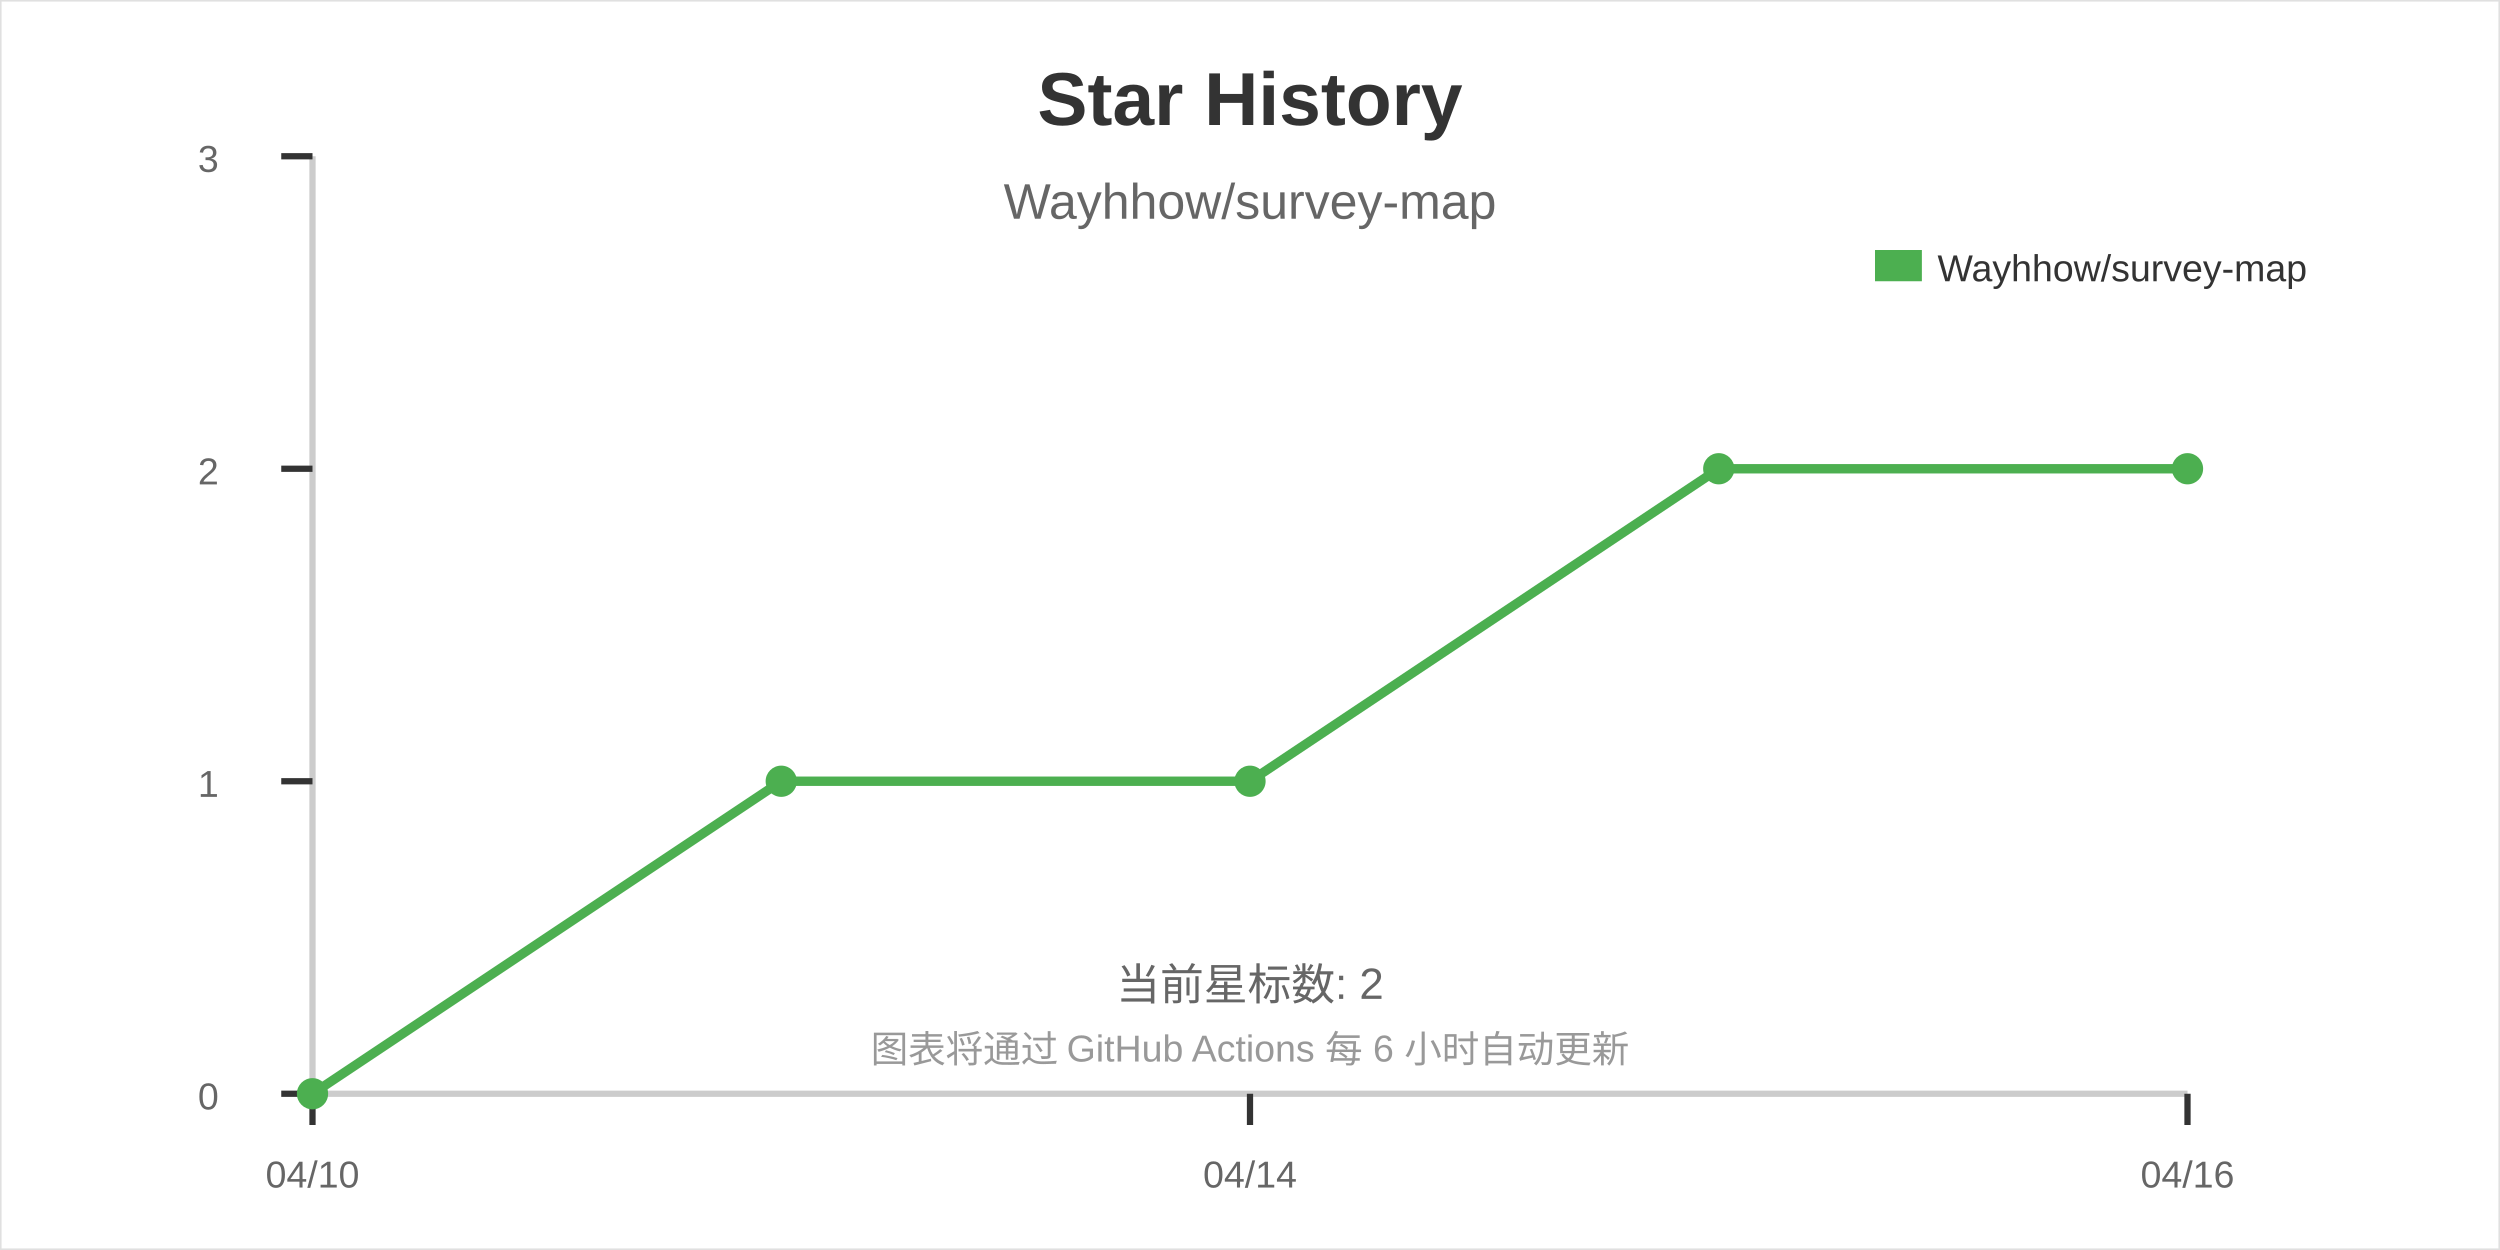
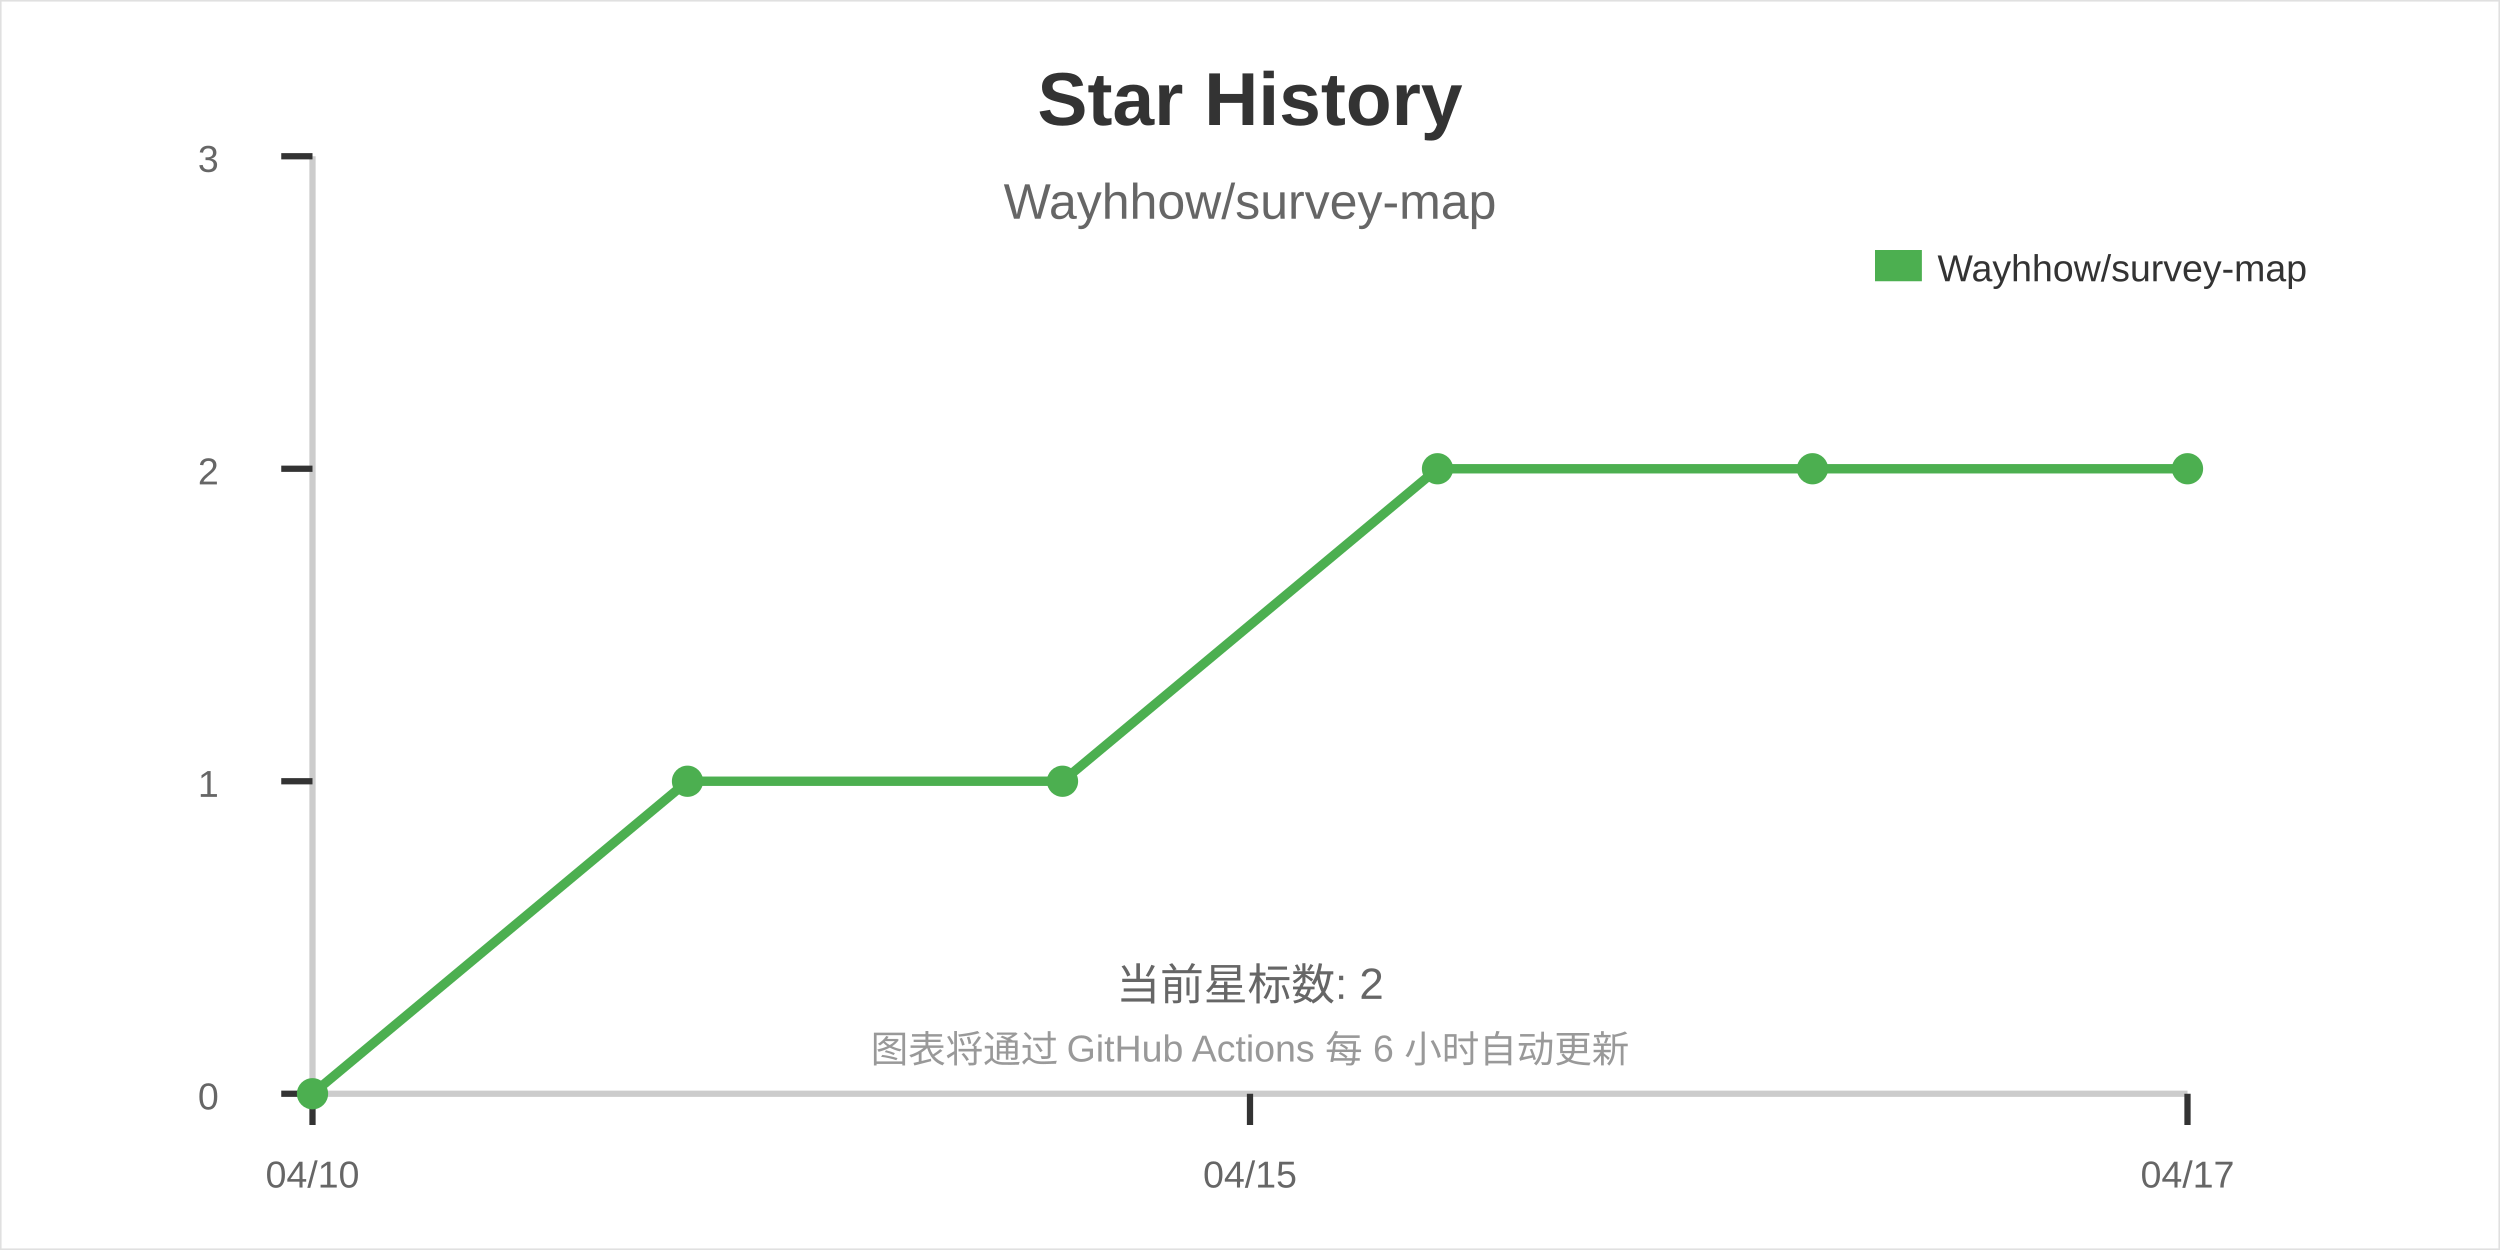
<svg xmlns="http://www.w3.org/2000/svg" width="800" height="400">
  <rect width="800" height="400" fill="#ffffff" stroke="#e0e0e0" stroke-width="1" />
  <text x="400" y="40" font-family="Arial" font-size="24" font-weight="bold" text-anchor="middle" fill="#333333">Star History</text>
  <text x="400" y="70" font-family="Arial" font-size="16" text-anchor="middle" fill="#666666">Wayhhow/survey-map</text>
  <line x1="100" y1="350" x2="700" y2="350" stroke="#cccccc" stroke-width="2" />
  <line x1="100" y1="50" x2="100" y2="350" stroke="#cccccc" stroke-width="2" />
  <line x1="100" y1="350" x2="100" y2="360" stroke="#333333" stroke-width="2" />
  <line x1="400" y1="350" x2="400" y2="360" stroke="#333333" stroke-width="2" />
  <line x1="700" y1="350" x2="700" y2="360" stroke="#333333" stroke-width="2" />
  <line x1="90" y1="350" x2="100" y2="350" stroke="#333333" stroke-width="2" />
  <line x1="90" y1="250" x2="100" y2="250" stroke="#333333" stroke-width="2" />
  <line x1="90" y1="150" x2="100" y2="150" stroke="#333333" stroke-width="2" />
  <line x1="90" y1="50" x2="100" y2="50" stroke="#333333" stroke-width="2" />
  <text x="100" y="380" font-family="Arial" font-size="12" text-anchor="middle" fill="#666666">04/10</text>
-   <text x="400" y="380" font-family="Arial" font-size="12" text-anchor="middle" fill="#666666">04/14</text>
-   <text x="700" y="380" font-family="Arial" font-size="12" text-anchor="middle" fill="#666666">04/16</text>
+   <text x="400" y="380" font-family="Arial" font-size="12" text-anchor="middle" fill="#666666">04/15</text>
+   <text x="700" y="380" font-family="Arial" font-size="12" text-anchor="middle" fill="#666666">04/17</text>
  <text x="70" y="355" font-family="Arial" font-size="12" text-anchor="end" fill="#666666">0</text>
  <text x="70" y="255" font-family="Arial" font-size="12" text-anchor="end" fill="#666666">1</text>
  <text x="70" y="155" font-family="Arial" font-size="12" text-anchor="end" fill="#666666">2</text>
  <text x="70" y="55" font-family="Arial" font-size="12" text-anchor="end" fill="#666666">3</text>
-   <path d="M100,350 L250,250 L400,250 L550,150 L700,150" stroke="#4CAF50" stroke-width="3" fill="none" />
+   <path d="M100,350 L220,250 L340,250 L460,150 L580,150 L700,150" stroke="#4CAF50" stroke-width="3" fill="none" />
  <circle cx="100" cy="350" r="5" fill="#4CAF50" />
-   <circle cx="250" cy="250" r="5" fill="#4CAF50" />
-   <circle cx="400" cy="250" r="5" fill="#4CAF50" />
-   <circle cx="550" cy="150" r="5" fill="#4CAF50" />
+   <circle cx="220" cy="250" r="5" fill="#4CAF50" />
+   <circle cx="340" cy="250" r="5" fill="#4CAF50" />
+   <circle cx="460" cy="150" r="5" fill="#4CAF50" />
+   <circle cx="580" cy="150" r="5" fill="#4CAF50" />
  <circle cx="700" cy="150" r="5" fill="#4CAF50" />
  <rect x="600" y="80" width="15" height="10" fill="#4CAF50" />
  <text x="620" y="90" font-family="Arial" font-size="12" fill="#333333">Wayhhow/survey-map</text>
  <text x="400" y="320" font-family="Arial" font-size="14" text-anchor="middle" fill="#666666">当前星标数: 2</text>
  <text x="400" y="340" font-family="Arial" font-size="12" text-anchor="middle" fill="#999999">图表将通过 GitHub Actions 每 6 小时自动更新</text>
</svg>
